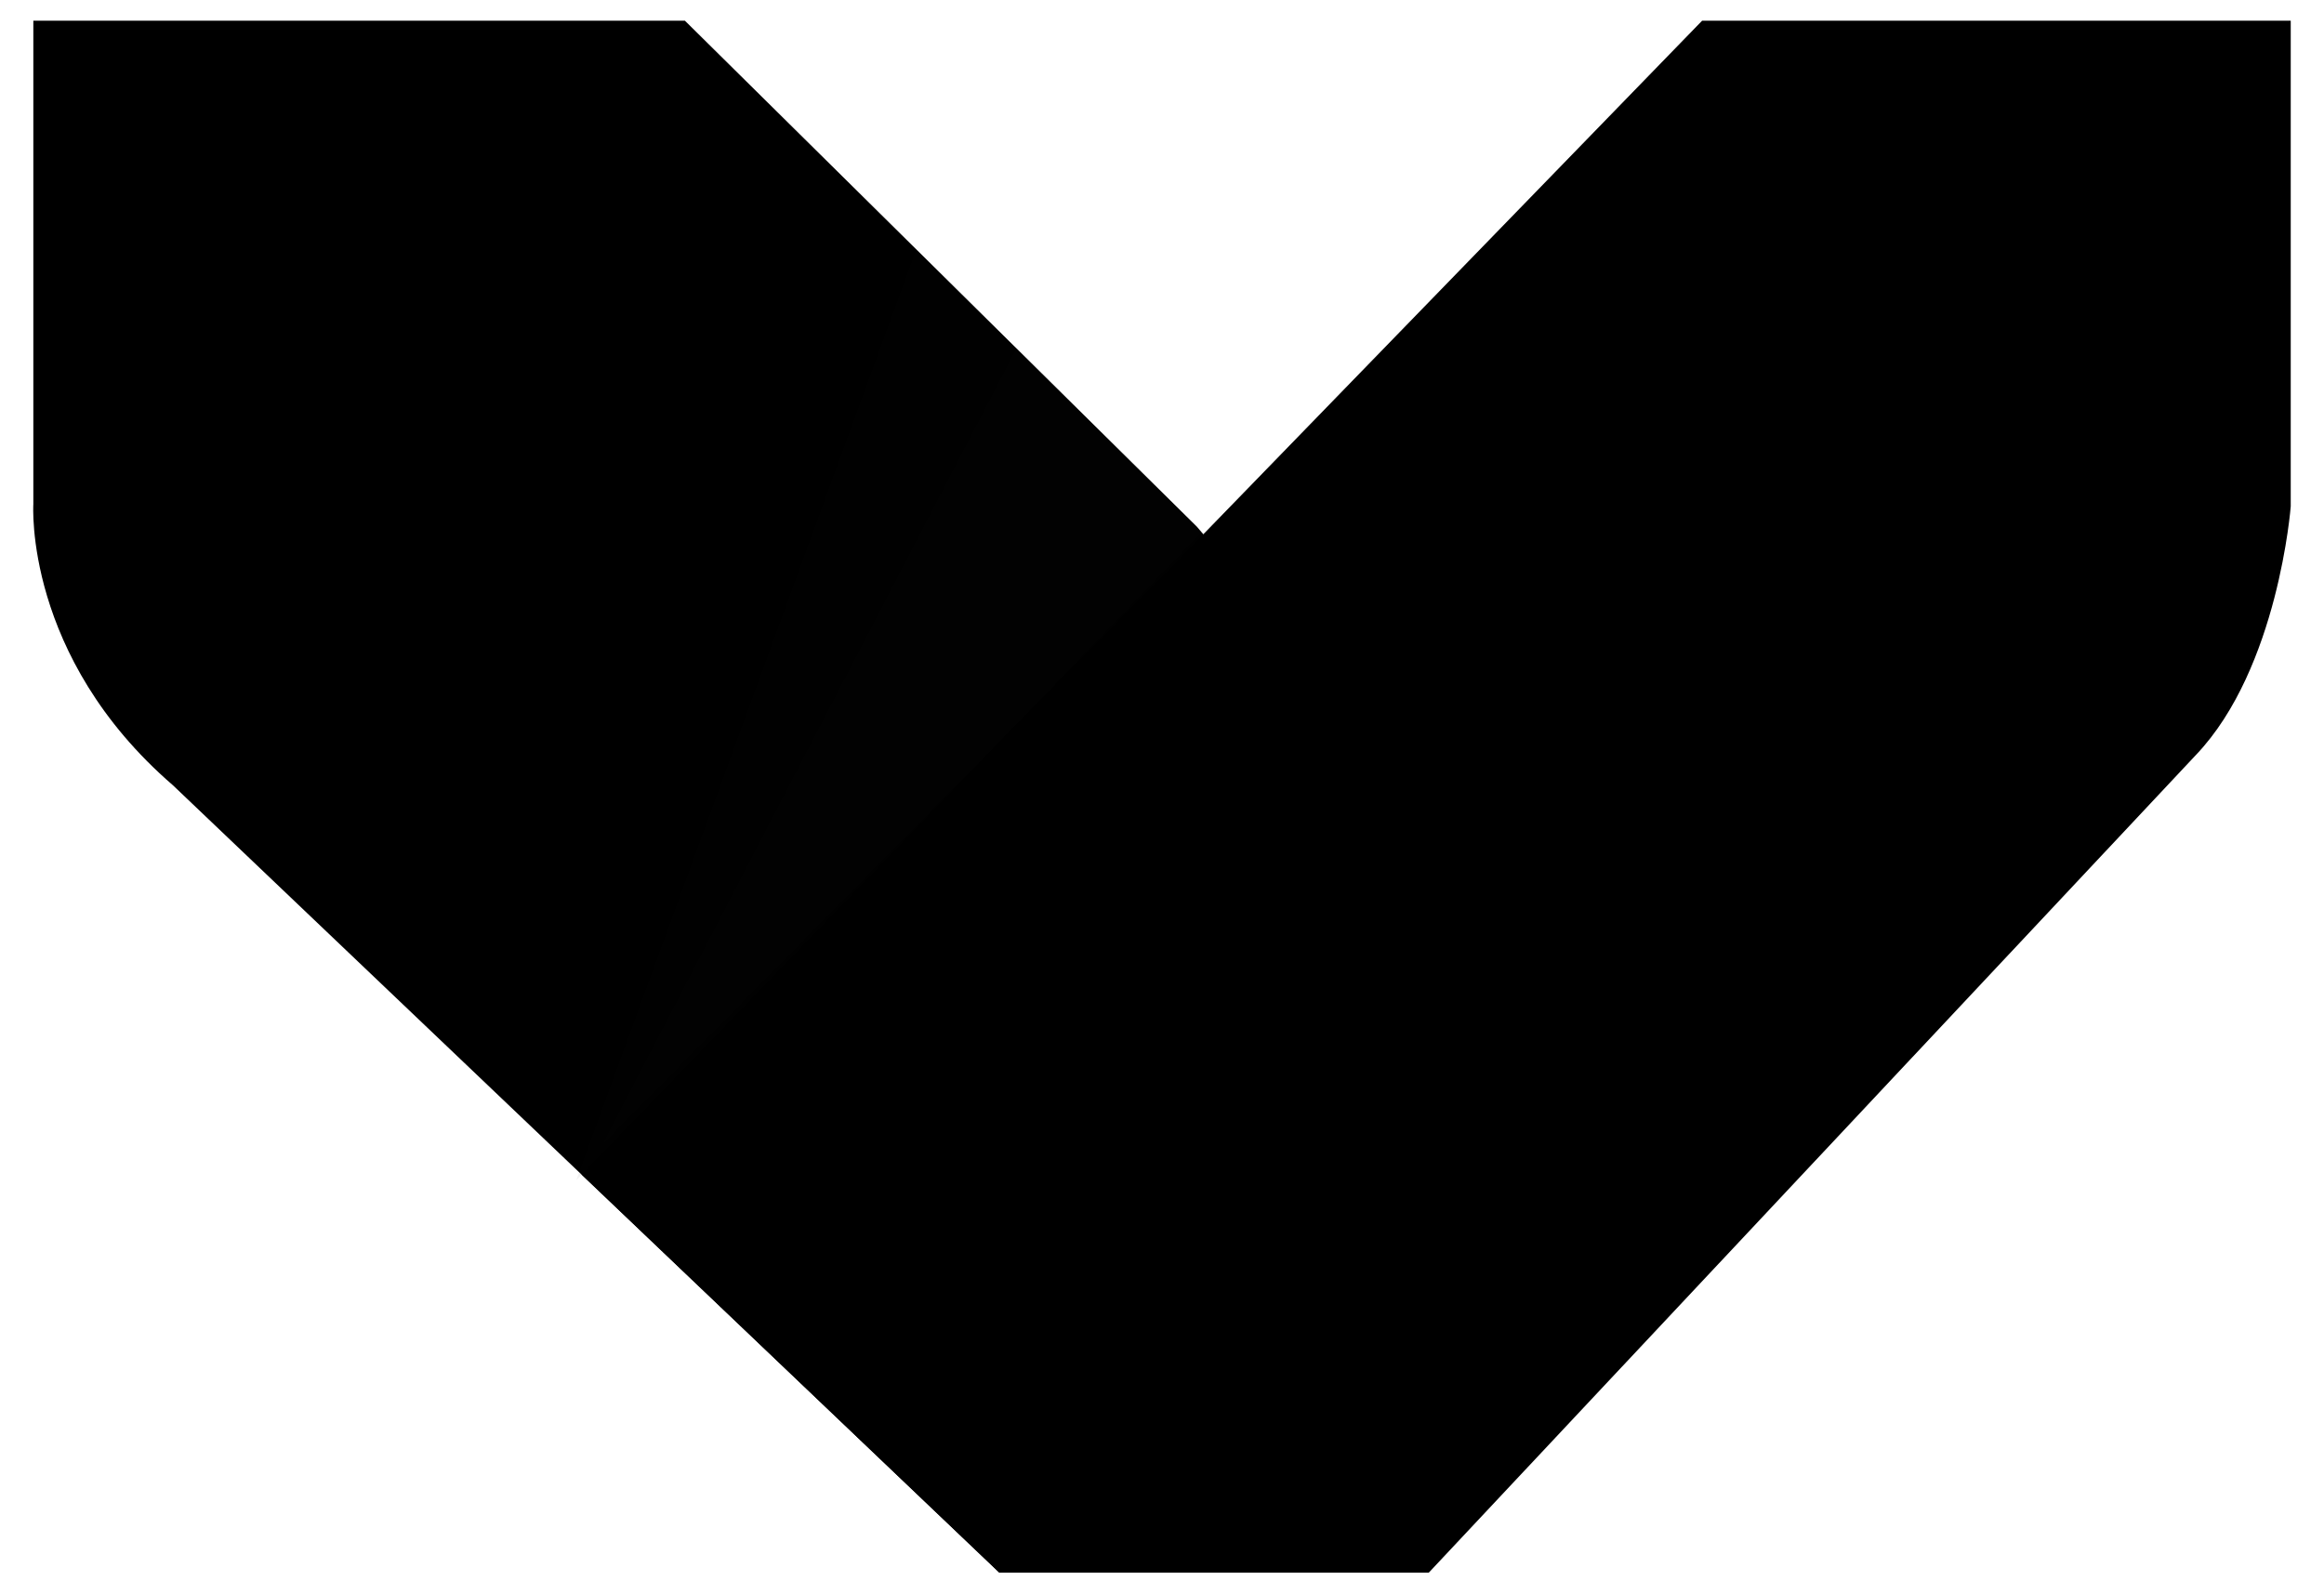
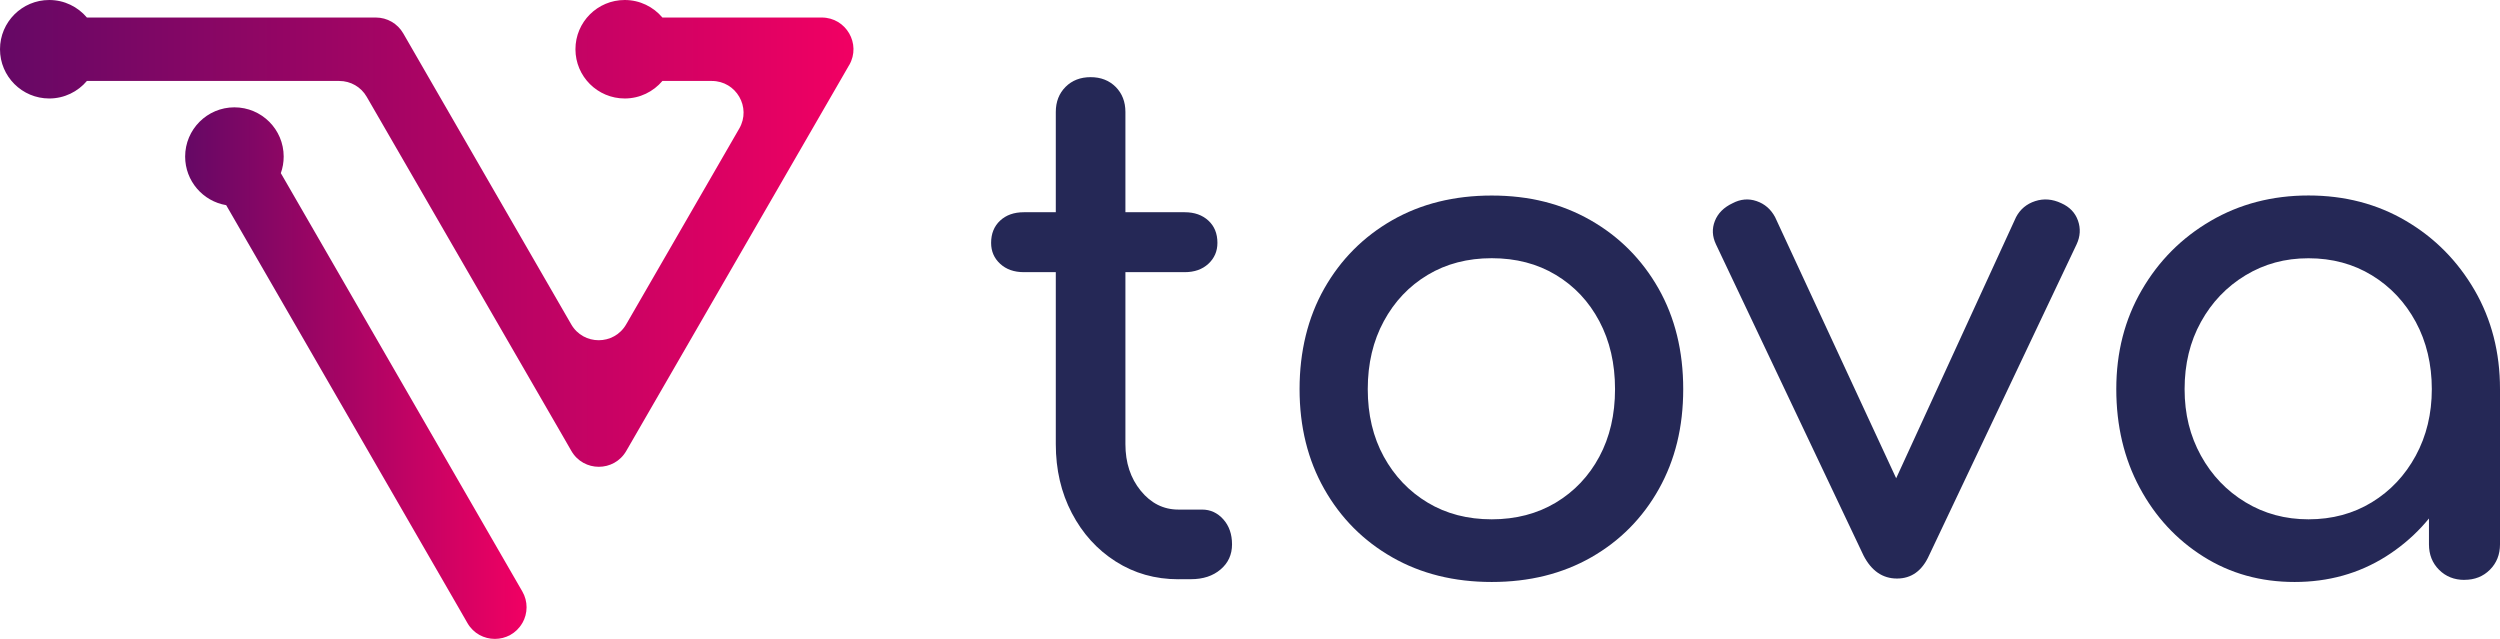
- <svg xmlns="http://www.w3.org/2000/svg" width="35" height="24" viewBox="0 0 34 24" fill="none">
-   <path fill-rule="evenodd" clip-rule="evenodd" d="M0.002 0.312V7.595C0.002 7.595 -0.142 9.888 2.105 11.829L14.547 23.684L21.017 23.601L19.979 10.813L17.526 7.934L9.815 0.312H0.002Z" fill="currentColor" />
-   <path opacity="0.06" fill-rule="evenodd" clip-rule="evenodd" d="M8.18 17.776L13.303 3.752L17.589 8.022L8.18 17.776Z" fill="#161616" />
-   <path opacity="0.06" fill-rule="evenodd" clip-rule="evenodd" d="M8.582 17.225L14.813 5.242L17.621 8.052L8.582 17.225Z" fill="#161616" />
-   <path fill-rule="evenodd" clip-rule="evenodd" d="M8.258 17.691L25.134 0.312H33.999V7.627C33.999 7.627 33.814 10.065 32.574 11.369L21.018 23.688H14.549L8.258 17.691Z" fill="currentColor" />
+ <svg xmlns="http://www.w3.org/2000/svg" xmlns:xlink="http://www.w3.org/1999/xlink" id="Capa_1" data-name="Capa 1" viewBox="0 0 420.89 107.56">
+   <defs>
+     <style>
+       .cls-1 {
+         fill: url(#Degradado_sin_nombre_9-2);
+       }
+ 
+       .cls-2 {
+         fill: url(#Degradado_sin_nombre_9);
+       }
+ 
+       .cls-3 {
+         fill: #252856;
+       }
+     </style>
+     <linearGradient id="Degradado_sin_nombre_9" data-name="Degradado sin nombre 9" x1="31.16" y1="62.82" x2="88.64" y2="62.82" gradientUnits="userSpaceOnUse">
+       <stop offset="0" stop-color="#650865" />
+       <stop offset="1" stop-color="#f10063" />
+     </linearGradient>
+     <linearGradient id="Degradado_sin_nombre_9-2" data-name="Degradado sin nombre 9" x1="0" y1="39.29" x2="143.68" y2="39.29" xlink:href="#Degradado_sin_nombre_9" />
+   </defs>
+   <g>
+     <path class="cls-2" d="M87.93,104.9c-2.05,3.55-7.18,3.55-9.23,0l-1.53-2.66L38.08,34.54c-3.92-.66-6.91-4.07-6.91-8.18,0-4.57,3.71-8.29,8.29-8.29s8.3,3.71,8.3,8.29c0,.98-.17,1.92-.48,2.79l36.04,62.43,4.62,8c.95,1.64.95,3.67,0,5.32Z" />
+     <path class="cls-1" d="M142.96,10.96l-1.54,2.67-34.46,59.65-1.52,2.63c-2.05,3.57-7.2,3.57-9.25,0l-1.52-2.64L61.74,16.3c-.95-1.66-2.71-2.67-4.62-2.67H14.63c-1.52,1.8-3.8,2.95-6.34,2.95C3.71,16.58,0,12.87,0,8.29S3.71,0,8.29,0c2.54,0,4.82,1.15,6.34,2.95h48.64c1.91,0,3.67,1.02,4.62,2.67l4.62,8.01,23.66,40.98c2.05,3.56,7.2,3.56,9.25,0l19.04-32.97c2.06-3.56-.51-8.01-4.62-8.01h-8.32c-1.52,1.8-3.8,2.95-6.34,2.95-4.58,0-8.3-3.71-8.3-8.29s3.71-8.29,8.3-8.29c2.54,0,4.82,1.15,6.34,2.95h26.82c4.11,0,6.68,4.45,4.63,8.01Z" />
+   </g>
+   <g>
+     <path class="cls-3" d="M172.37,45.82c-1.64,0-2.97-.47-3.99-1.41-1.02-.94-1.52-2.11-1.52-3.52,0-1.56.51-2.81,1.52-3.75,1.01-.94,2.34-1.41,3.99-1.41h27.08c1.64,0,2.97.47,3.99,1.41,1.02.94,1.52,2.19,1.52,3.75,0,1.41-.51,2.58-1.52,3.52-1.02.94-2.34,1.41-3.99,1.41h-27.08ZM198.39,97.52c-3.91,0-7.43-1-10.55-2.99-3.13-1.99-5.59-4.71-7.39-8.15-1.8-3.44-2.7-7.31-2.7-11.61V18.85c0-1.72.55-3.12,1.64-4.22,1.09-1.09,2.5-1.64,4.22-1.64s3.12.55,4.22,1.64c1.09,1.1,1.64,2.5,1.64,4.22v55.92c0,3.13.86,5.74,2.58,7.85,1.72,2.11,3.83,3.17,6.33,3.17h3.99c1.41,0,2.6.55,3.58,1.64.98,1.1,1.47,2.5,1.47,4.22s-.64,3.13-1.93,4.22c-1.29,1.1-2.95,1.64-4.98,1.64h-2.11Z" />
+     <path class="cls-3" d="M251.14,97.98c-6.33,0-11.92-1.39-16.76-4.16-4.85-2.77-8.66-6.6-11.43-11.49-2.77-4.88-4.16-10.49-4.16-16.82s1.39-12.05,4.16-16.94c2.77-4.88,6.58-8.71,11.43-11.49,4.85-2.77,10.43-4.16,16.76-4.16s11.8,1.39,16.65,4.16c4.84,2.77,8.65,6.6,11.43,11.49,2.77,4.89,4.16,10.53,4.16,16.94s-1.37,11.94-4.1,16.82c-2.74,4.89-6.53,8.72-11.37,11.49-4.85,2.77-10.43,4.16-16.77,4.16ZM251.14,87.43c4.06,0,7.66-.94,10.79-2.81,3.12-1.88,5.57-4.45,7.33-7.74,1.76-3.28,2.64-7.07,2.64-11.37s-.88-8.11-2.64-11.43c-1.76-3.32-4.2-5.92-7.33-7.8-3.12-1.88-6.72-2.81-10.79-2.81s-7.66.94-10.78,2.81c-3.13,1.88-5.59,4.47-7.39,7.8-1.8,3.32-2.7,7.13-2.7,11.43s.9,8.09,2.7,11.37c1.8,3.28,4.26,5.86,7.39,7.74,3.12,1.88,6.72,2.81,10.78,2.81Z" />
+     <path class="cls-3" d="M319.37,97.4c-2.42,0-4.3-1.29-5.63-3.87l-24.85-52.4c-.63-1.33-.69-2.64-.18-3.93.51-1.29,1.5-2.29,2.99-2.99,1.33-.7,2.68-.82,4.04-.35,1.37.47,2.4,1.37,3.11,2.7l23.21,50.06h-5.63l22.98-50.06c.7-1.33,1.78-2.23,3.22-2.7,1.45-.47,2.91-.35,4.4.35,1.41.63,2.34,1.6,2.81,2.93.47,1.33.39,2.66-.23,3.99l-24.85,52.4c-1.17,2.58-2.97,3.87-5.39,3.87Z" />
+     <path class="cls-3" d="M386.31,97.98c-5.71,0-10.83-1.42-15.36-4.28-4.53-2.85-8.11-6.72-10.73-11.61-2.62-4.88-3.93-10.41-3.93-16.59s1.42-11.72,4.28-16.65c2.85-4.92,6.72-8.81,11.61-11.66,4.88-2.85,10.38-4.28,16.47-4.28s11.57,1.43,16.41,4.28c4.85,2.85,8.69,6.74,11.55,11.66,2.85,4.92,4.28,10.47,4.28,16.65h-4.57c0,6.17-1.31,11.71-3.93,16.59-2.62,4.89-6.19,8.75-10.73,11.61-4.53,2.85-9.65,4.28-15.36,4.28ZM388.65,87.43c3.99,0,7.54-.96,10.67-2.87,3.12-1.91,5.59-4.53,7.39-7.85,1.8-3.32,2.7-7.05,2.7-11.2s-.9-7.99-2.7-11.31c-1.8-3.32-4.26-5.94-7.39-7.85-3.13-1.91-6.68-2.87-10.67-2.87s-7.44.96-10.61,2.87c-3.17,1.92-5.67,4.53-7.5,7.85-1.84,3.32-2.75,7.09-2.75,11.31s.92,7.88,2.75,11.2c1.83,3.32,4.34,5.94,7.5,7.85,3.17,1.92,6.7,2.87,10.61,2.87ZM414.91,97.63c-1.72,0-3.15-.57-4.28-1.7-1.13-1.13-1.7-2.56-1.7-4.28v-17.94l2.23-12.43,9.73,4.22v26.14c0,1.72-.57,3.15-1.7,4.28s-2.56,1.7-4.28,1.7Z" />
+   </g>
</svg>
